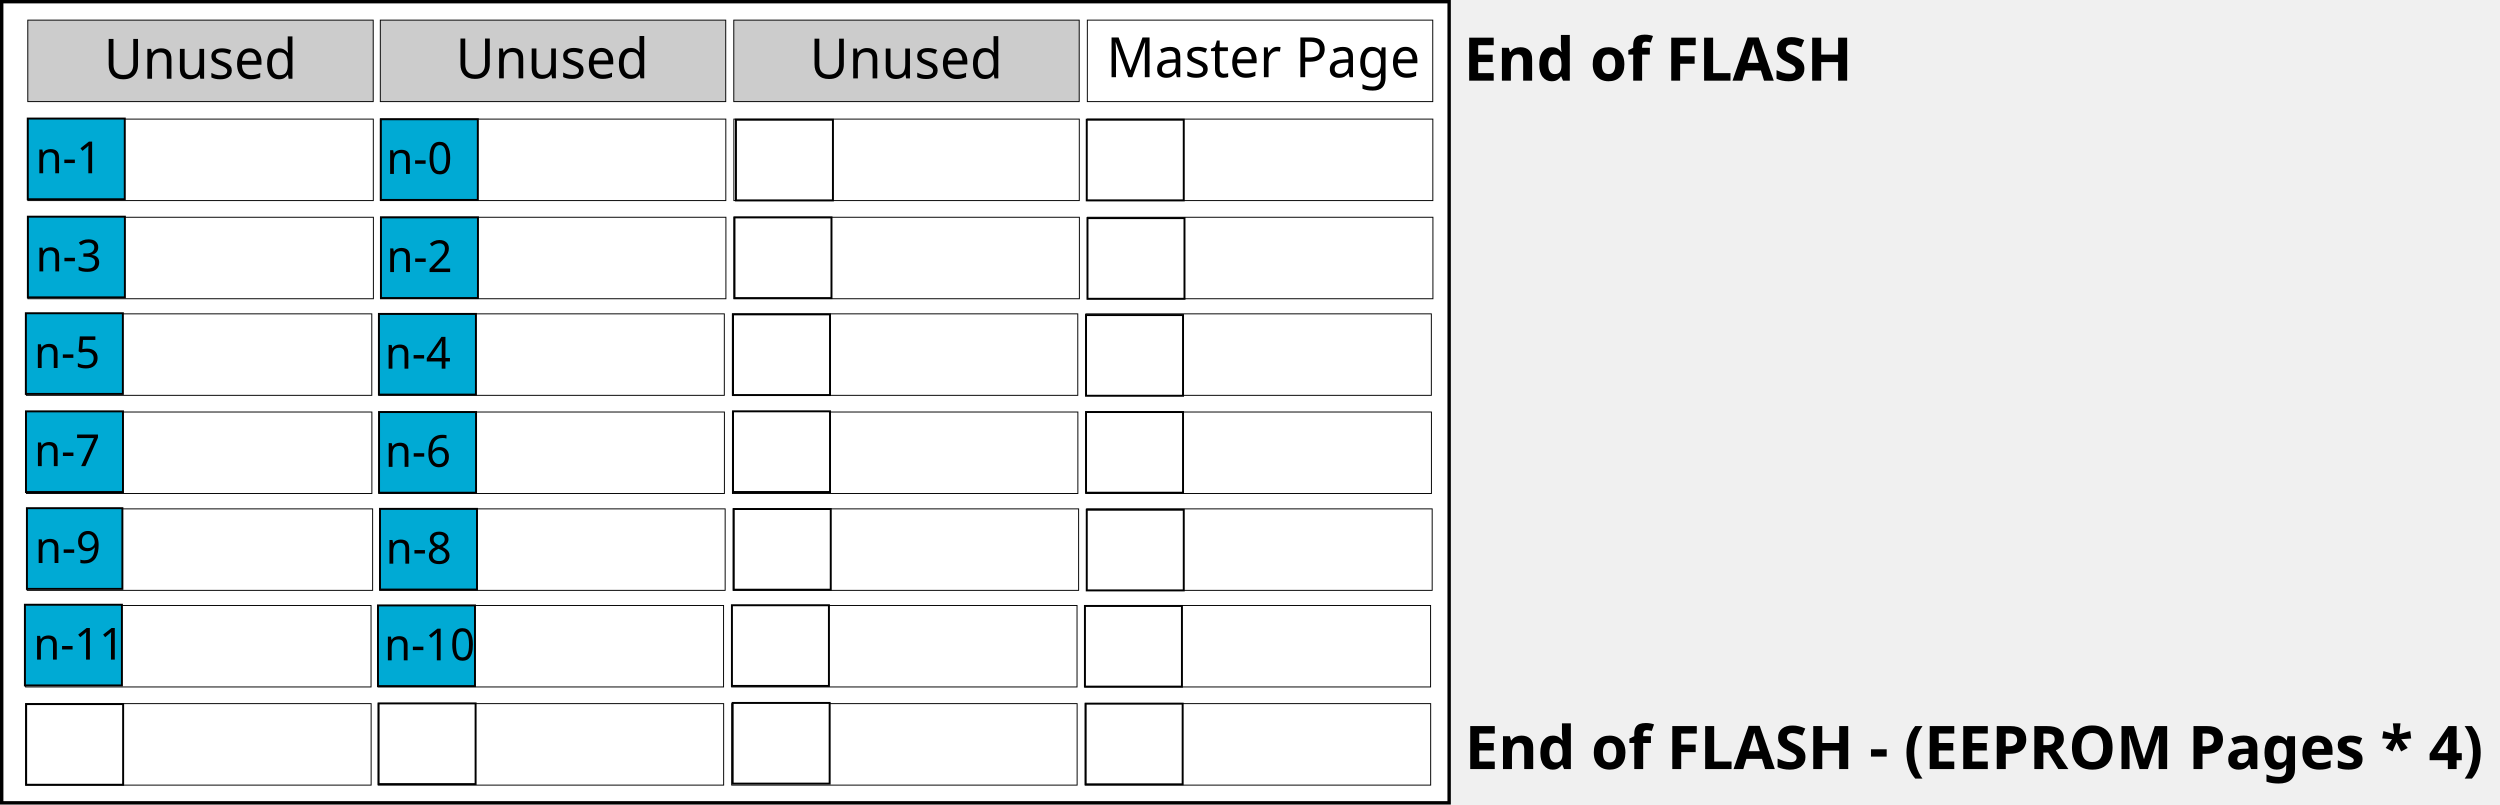
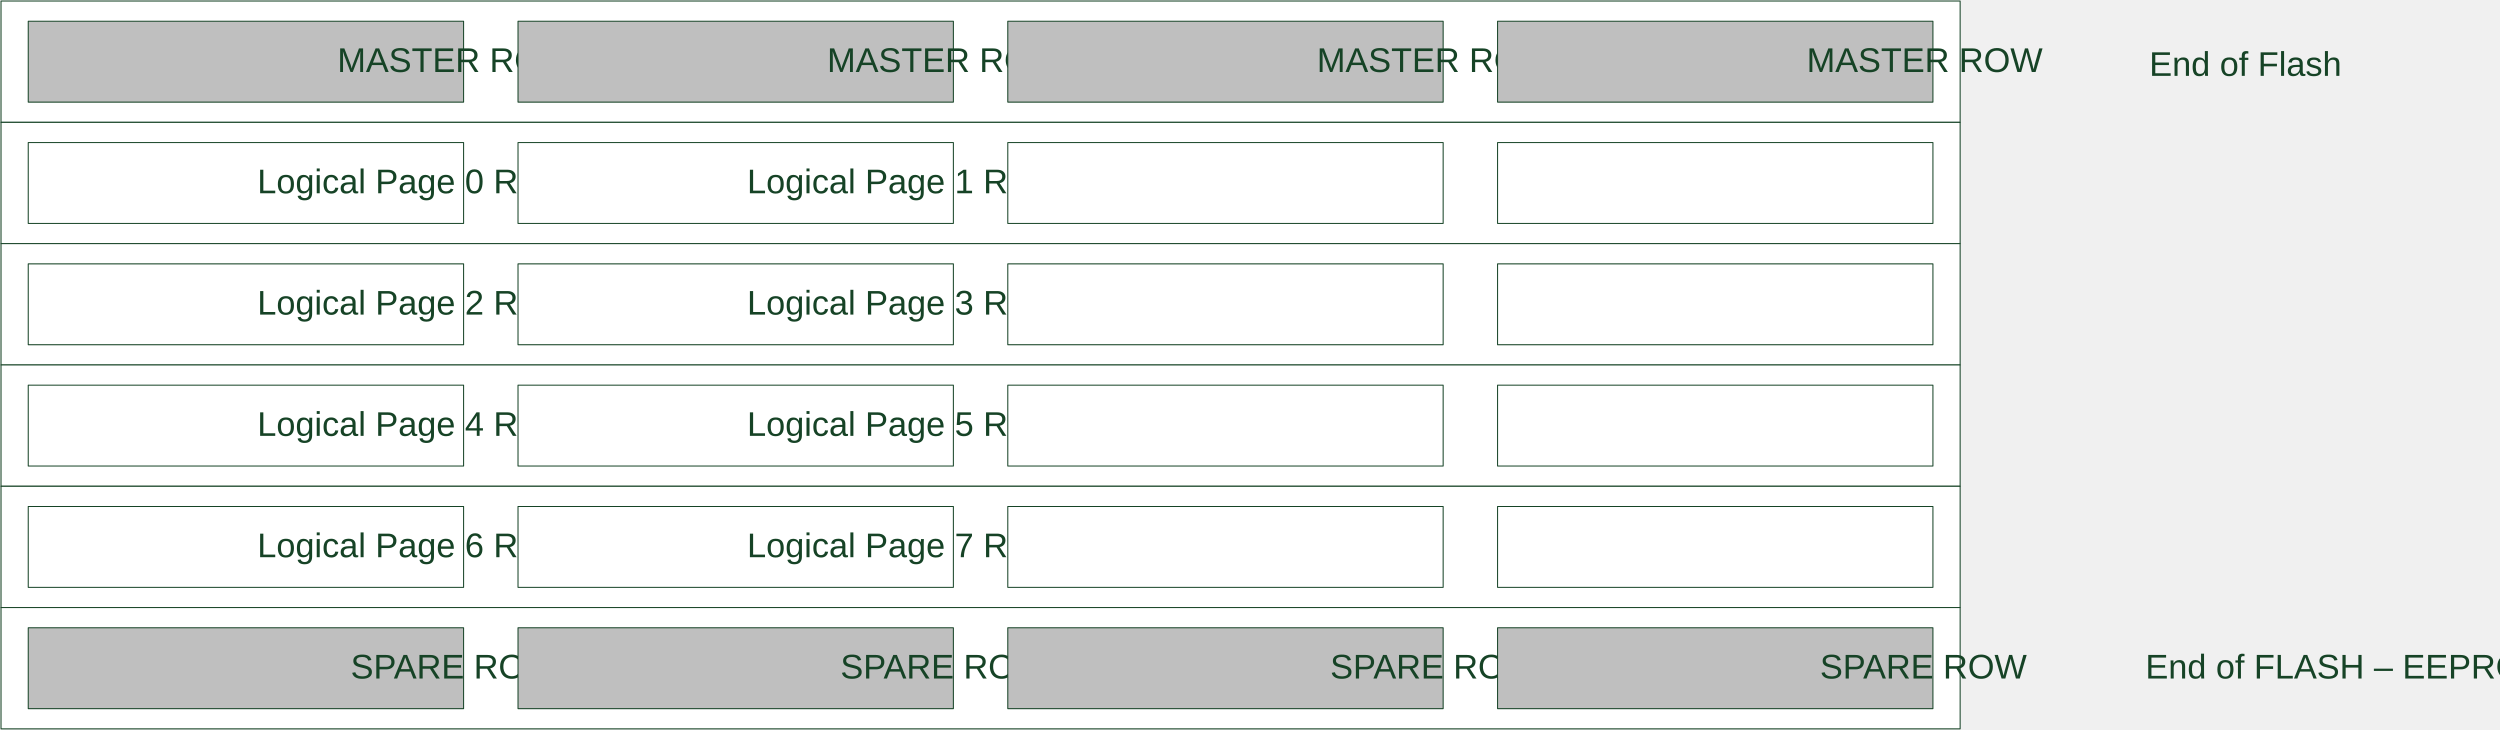
- <svg xmlns="http://www.w3.org/2000/svg" width="612.36" height="197.062" id="svg2" version="1.1">
-   <defs id="defs4" />
-   <g id="layer1" transform="translate(-59.5,-140.4375)">
-     <rect style="fill:#ffffff;fill-rule:evenodd;stroke:#000000;stroke-width:0.833px;stroke-linecap:butt;stroke-linejoin:miter;stroke-opacity:1" id="rect2985" width="354.542" height="196.236" x="59.916" y="140.85" />
-     <rect style="fill:#cccccc;stroke:#000000;stroke-width:0.234" id="rect3759" width="84.609" height="19.959" x="66.307" y="145.367" />
-     <rect style="fill:#cccccc;stroke:#000000;stroke-width:0.234" id="rect3759-1" width="84.609" height="19.959" x="152.655" y="145.367" />
-     <rect style="fill:#cccccc;stroke:#000000;stroke-width:0.234" id="rect3759-7" width="84.609" height="19.959" x="239.235" y="145.367" />
-     <rect style="fill:#ffffff;stroke:#000000;stroke-width:0.234" id="rect3759-1-4" width="84.609" height="19.959" x="325.835" y="145.367" />
-     <rect style="fill:#ffffff;stroke:#000000;stroke-width:0.234" id="rect3759-0" width="84.609" height="19.959" x="66.328" y="169.611" />
-     <rect style="fill:#ffffff;stroke:#000000;stroke-width:0.234" id="rect3759-1-9" width="84.609" height="19.959" x="152.675" y="169.611" />
-     <rect style="fill:#ffffff;stroke:#000000;stroke-width:0.234" id="rect3759-7-4" width="84.609" height="19.959" x="239.255" y="169.611" />
-     <rect style="fill:#ffffff;stroke:#000000;stroke-width:0.234" id="rect3759-1-4-8" width="84.609" height="19.959" x="325.856" y="169.611" />
-     <text xml:space="preserve" style="font-size:13.338px;font-style:normal;font-weight:normal;line-height:125%;letter-spacing:0px;word-spacing:0px;fill:#000000;fill-opacity:1;stroke:none;font-family:Sans" x="86.852" y="156.214" id="text3831" transform="scale(0.9780511,1.022442)">
-       <tspan id="tspan3833" x="86.852" y="156.214">Unused</tspan>
-     </text>
-     <text xml:space="preserve" style="font-size:13.338px;font-style:normal;font-weight:normal;line-height:125%;letter-spacing:0px;word-spacing:0px;fill:#000000;fill-opacity:1;stroke:none;font-family:Sans" x="174.951" y="156.116" id="text3831-8" transform="scale(0.9780511,1.022442)">
-       <tspan id="tspan3833-2" x="174.951" y="156.116">Unused</tspan>
-     </text>
-     <text xml:space="preserve" style="font-size:13.338px;font-style:normal;font-weight:normal;line-height:125%;letter-spacing:0px;word-spacing:0px;fill:#000000;fill-opacity:1;stroke:none;font-family:Sans" x="263.623" y="156.146" id="text3831-4" transform="scale(0.9780511,1.022442)">
-       <tspan id="tspan3833-5" x="263.623" y="156.146">Unused</tspan>
-     </text>
-     <text xml:space="preserve" style="font-size:13.338px;font-style:normal;font-weight:normal;line-height:125%;letter-spacing:0px;word-spacing:0px;fill:#000000;fill-opacity:1;stroke:none;font-family:Sans" x="337.919" y="155.856" id="text3831-5" transform="scale(0.9780511,1.022442)">
-       <tspan id="tspan3833-1" x="337.919" y="155.856">Master Page</tspan>
-     </text>
-     <rect style="fill:#00aad4;stroke:#000000;stroke-width:0.48;stroke-miterlimit:4;stroke-dasharray:none;stroke-dashoffset:0" id="rect3901" width="23.76" height="19.764" x="66.302" y="169.479" />
-     <text xml:space="preserve" style="font-size:10.759px;font-style:normal;font-weight:normal;line-height:125%;letter-spacing:0px;word-spacing:0px;fill:#000000;fill-opacity:1;stroke:none;font-family:Sans" x="68.722" y="181.548" id="text3903" transform="scale(0.9927544,1.007299)">
-       <tspan id="tspan3905" x="68.722" y="181.548">n-1</tspan>
-     </text>
-     <rect style="fill:#00aad4;stroke:#000000;stroke-width:0.48;stroke-miterlimit:4;stroke-dasharray:none;stroke-dashoffset:0" id="rect3901-2" width="23.76" height="19.764" x="152.782" y="169.646" />
-     <text xml:space="preserve" style="font-size:10.759px;font-style:normal;font-weight:normal;line-height:125%;letter-spacing:0px;word-spacing:0px;fill:#000000;fill-opacity:1;stroke:none;font-family:Sans" x="155.269" y="181.714" id="text3903-7" transform="scale(0.9927544,1.007299)">
-       <tspan id="tspan3905-6" x="155.269" y="181.714">n-0</tspan>
-     </text>
-     <text xml:space="preserve" style="font-size:14.707px;font-style:normal;font-variant:normal;font-weight:bold;font-stretch:normal;text-align:start;line-height:125%;letter-spacing:0px;word-spacing:0px;writing-mode:lr-tb;text-anchor:start;fill:#000000;fill-opacity:1;stroke:none;font-family:Sans;-inkscape-font-specification:Sans Bold" x="419.366" y="159.693" id="text3983" transform="scale(0.9968345,1.003176)">
-       <tspan id="tspan3985" x="419.366" y="159.693">End of FLASH</tspan>
-     </text>
-     <text xml:space="preserve" style="font-size:14.707px;font-style:normal;font-variant:normal;font-weight:bold;font-stretch:normal;text-align:start;line-height:125%;letter-spacing:0px;word-spacing:0px;writing-mode:lr-tb;text-anchor:start;fill:#000000;fill-opacity:1;stroke:none;font-family:Sans;-inkscape-font-specification:Sans Bold" x="419.629" y="327.777" id="text3983-1" transform="scale(0.9968345,1.003176)">
-       <tspan id="tspan3985-6" x="419.629" y="327.777">End of FLASH - (EEPROM Pages * 4)</tspan>
-     </text>
-     <rect style="fill:#ffffff;stroke:#000000;stroke-width:0.234" id="rect3759-0-8" width="84.609" height="19.959" x="66.349" y="193.654" />
-     <rect style="fill:#ffffff;stroke:#000000;stroke-width:0.234" id="rect3759-1-9-5" width="84.609" height="19.959" x="152.697" y="193.654" />
-     <rect style="fill:#ffffff;stroke:#000000;stroke-width:0.234" id="rect3759-7-4-7" width="84.609" height="19.959" x="239.277" y="193.654" />
-     <rect style="fill:#ffffff;stroke:#000000;stroke-width:0.234" id="rect3759-1-4-8-6" width="84.609" height="19.959" x="325.877" y="193.654" />
-     <rect style="fill:#00aad4;stroke:#000000;stroke-width:0.48;stroke-miterlimit:4;stroke-dasharray:none;stroke-dashoffset:0" id="rect3901-1" width="23.76" height="19.764" x="66.329" y="193.513" />
-     <text xml:space="preserve" style="font-size:10.759px;font-style:normal;font-weight:normal;line-height:125%;letter-spacing:0px;word-spacing:0px;fill:#000000;fill-opacity:1;stroke:none;font-family:Sans" x="68.744" y="205.418" id="text3903-8" transform="scale(0.9927544,1.007299)">
-       <tspan id="tspan3905-9" x="68.744" y="205.418">n-3</tspan>
-     </text>
-     <rect style="fill:#00aad4;stroke:#000000;stroke-width:0.48;stroke-miterlimit:4;stroke-dasharray:none;stroke-dashoffset:0" id="rect3901-2-2" width="23.76" height="19.764" x="152.81" y="193.68" />
-     <text xml:space="preserve" style="font-size:10.759px;font-style:normal;font-weight:normal;line-height:125%;letter-spacing:0px;word-spacing:0px;fill:#000000;fill-opacity:1;stroke:none;font-family:Sans" x="155.29" y="205.584" id="text3903-7-7" transform="scale(0.9927544,1.007299)">
-       <tspan id="tspan3905-6-9" x="155.29" y="205.584">n-2</tspan>
-     </text>
-     <rect style="fill:#ffffff;stroke:#000000;stroke-width:0.234" id="rect3759-0-3" width="84.609" height="19.959" x="65.96" y="217.314" />
-     <rect style="fill:#ffffff;stroke:#000000;stroke-width:0.234" id="rect3759-1-9-4" width="84.609" height="19.959" x="152.307" y="217.314" />
-     <rect style="fill:#ffffff;stroke:#000000;stroke-width:0.234" id="rect3759-7-4-1" width="84.609" height="19.959" x="238.887" y="217.314" />
-     <rect style="fill:#ffffff;stroke:#000000;stroke-width:0.234" id="rect3759-1-4-8-1" width="84.609" height="19.959" x="325.488" y="217.314" />
-     <rect style="fill:#00aad4;stroke:#000000;stroke-width:0.48;stroke-miterlimit:4;stroke-dasharray:none;stroke-dashoffset:0" id="rect3901-3" width="23.76" height="19.764" x="65.836" y="217.164" />
-     <text xml:space="preserve" style="font-size:10.759px;font-style:normal;font-weight:normal;line-height:125%;letter-spacing:0px;word-spacing:0px;fill:#000000;fill-opacity:1;stroke:none;font-family:Sans" x="68.351" y="228.906" id="text3903-87" transform="scale(0.9927544,1.007299)">
-       <tspan id="tspan3905-4" x="68.351" y="228.906">n-5</tspan>
-     </text>
-     <rect style="fill:#00aad4;stroke:#000000;stroke-width:0.48;stroke-miterlimit:4;stroke-dasharray:none;stroke-dashoffset:0" id="rect3901-2-27" width="23.76" height="19.764" x="152.316" y="217.331" />
-     <text xml:space="preserve" style="font-size:10.759px;font-style:normal;font-weight:normal;line-height:125%;letter-spacing:0px;word-spacing:0px;fill:#000000;fill-opacity:1;stroke:none;font-family:Sans" x="154.898" y="229.072" id="text3903-7-79" transform="scale(0.9927544,1.007299)">
-       <tspan id="tspan3905-6-3" x="154.898" y="229.072">n-4</tspan>
-     </text>
-     <rect style="fill:#ffffff;stroke:#000000;stroke-width:0.234" id="rect3759-0-8-2" width="84.609" height="19.959" x="65.981" y="241.358" />
-     <rect style="fill:#ffffff;stroke:#000000;stroke-width:0.234" id="rect3759-1-9-5-8" width="84.609" height="19.959" x="152.329" y="241.358" />
-     <rect style="fill:#ffffff;stroke:#000000;stroke-width:0.234" id="rect3759-7-4-7-6" width="84.609" height="19.959" x="238.909" y="241.358" />
-     <rect style="fill:#ffffff;stroke:#000000;stroke-width:0.234" id="rect3759-1-4-8-6-0" width="84.609" height="19.959" x="325.509" y="241.358" />
-     <rect style="fill:#00aad4;stroke:#000000;stroke-width:0.48;stroke-miterlimit:4;stroke-dasharray:none;stroke-dashoffset:0" id="rect3901-1-2" width="23.76" height="19.764" x="65.863" y="241.198" />
-     <text xml:space="preserve" style="font-size:10.759px;font-style:normal;font-weight:normal;line-height:125%;letter-spacing:0px;word-spacing:0px;fill:#000000;fill-opacity:1;stroke:none;font-family:Sans" x="68.373" y="252.775" id="text3903-8-4" transform="scale(0.9927544,1.007299)">
-       <tspan id="tspan3905-9-8" x="68.373" y="252.775">n-7</tspan>
-     </text>
-     <rect style="fill:#00aad4;stroke:#000000;stroke-width:0.48;stroke-miterlimit:4;stroke-dasharray:none;stroke-dashoffset:0" id="rect3901-2-2-6" width="23.76" height="19.764" x="152.344" y="241.365" />
-     <text xml:space="preserve" style="font-size:10.759px;font-style:normal;font-weight:normal;line-height:125%;letter-spacing:0px;word-spacing:0px;fill:#000000;fill-opacity:1;stroke:none;font-family:Sans" x="154.92" y="252.941" id="text3903-7-7-5" transform="scale(0.9927544,1.007299)">
-       <tspan id="tspan3905-6-9-0" x="154.92" y="252.941">n-6</tspan>
-     </text>
-     <rect style="fill:#ffffff;stroke:#000000;stroke-width:0.234" id="rect3759-0-8-8" width="84.609" height="19.959" x="66.165" y="265.083" />
-     <rect style="fill:#ffffff;stroke:#000000;stroke-width:0.234" id="rect3759-1-9-5-9" width="84.609" height="19.959" x="152.513" y="265.083" />
-     <rect style="fill:#ffffff;stroke:#000000;stroke-width:0.234" id="rect3759-7-4-7-3" width="84.609" height="19.959" x="239.093" y="265.083" />
-     <rect style="fill:#ffffff;stroke:#000000;stroke-width:0.234" id="rect3759-1-4-8-6-4" width="84.609" height="19.959" x="325.693" y="265.083" />
-     <rect style="fill:#00aad4;stroke:#000000;stroke-width:0.476;stroke-miterlimit:4;stroke-dasharray:none;stroke-dashoffset:0" id="rect3901-1-4" width="23.385" height="19.768" x="66.094" y="264.913" />
-     <text xml:space="preserve" style="font-size:10.759px;font-style:normal;font-weight:normal;line-height:125%;letter-spacing:0px;word-spacing:0px;fill:#000000;fill-opacity:1;stroke:none;font-family:Sans" x="68.558" y="276.329" id="text3903-8-6" transform="scale(0.9927544,1.007299)">
-       <tspan id="tspan3905-9-0" x="68.558" y="276.329">n-9</tspan>
-     </text>
-     <rect style="fill:#00aad4;stroke:#000000;stroke-width:0.48;stroke-miterlimit:4;stroke-dasharray:none;stroke-dashoffset:0" id="rect3901-2-2-66" width="23.76" height="19.764" x="152.577" y="265.082" />
-     <text xml:space="preserve" style="font-size:10.759px;font-style:normal;font-weight:normal;line-height:125%;letter-spacing:0px;word-spacing:0px;fill:#000000;fill-opacity:1;stroke:none;font-family:Sans" x="155.105" y="276.495" id="text3903-7-7-1" transform="scale(0.9927544,1.007299)">
-       <tspan id="tspan3905-6-9-8" x="155.105" y="276.495">n-8</tspan>
-     </text>
-     <rect style="fill:#ffffff;stroke:#000000;stroke-width:0.234" id="rect3759-0-3-8" width="84.609" height="19.959" x="65.776" y="288.744" />
-     <rect style="fill:#ffffff;stroke:#000000;stroke-width:0.234" id="rect3759-1-9-4-2" width="84.609" height="19.959" x="152.123" y="288.744" />
-     <rect style="fill:#ffffff;stroke:#000000;stroke-width:0.234" id="rect3759-7-4-1-9" width="84.609" height="19.959" x="238.703" y="288.744" />
-     <rect style="fill:#ffffff;stroke:#000000;stroke-width:0.234" id="rect3759-1-4-8-1-1" width="84.609" height="19.959" x="325.304" y="288.744" />
-     <rect style="fill:#00aad4;stroke:#000000;stroke-width:0.48;stroke-miterlimit:4;stroke-dasharray:none;stroke-dashoffset:0" id="rect3901-3-3" width="23.76" height="19.764" x="65.603" y="288.566" />
-     <text xml:space="preserve" style="font-size:10.759px;font-style:normal;font-weight:normal;line-height:125%;letter-spacing:0px;word-spacing:0px;fill:#000000;fill-opacity:1;stroke:none;font-family:Sans" x="68.166" y="299.818" id="text3903-87-5" transform="scale(0.9927544,1.007299)">
-       <tspan id="tspan3905-4-9" x="68.166" y="299.818">n-11</tspan>
-     </text>
-     <rect style="fill:#00aad4;stroke:#000000;stroke-width:0.48;stroke-miterlimit:4;stroke-dasharray:none;stroke-dashoffset:0" id="rect3901-2-27-8" width="23.76" height="19.764" x="152.083" y="288.733" />
-     <text xml:space="preserve" style="font-size:10.759px;font-style:normal;font-weight:normal;line-height:125%;letter-spacing:0px;word-spacing:0px;fill:#000000;fill-opacity:1;stroke:none;font-family:Sans" x="154.713" y="299.984" id="text3903-7-79-4" transform="scale(0.9927544,1.007299)">
-       <tspan id="tspan3905-6-3-0" x="154.713" y="299.984">n-10</tspan>
-     </text>
-     <rect style="fill:#ffffff;stroke:#000000;stroke-width:0.234" id="rect3759-0-8-2-4" width="84.609" height="19.959" x="65.797" y="312.787" />
-     <rect style="fill:#ffffff;stroke:#000000;stroke-width:0.234" id="rect3759-1-9-5-8-2" width="84.609" height="19.959" x="152.145" y="312.787" />
-     <rect style="fill:#ffffff;stroke:#000000;stroke-width:0.234" id="rect3759-7-4-7-6-0" width="84.609" height="19.959" x="238.725" y="312.787" />
-     <rect style="fill:#ffffff;stroke:#000000;stroke-width:0.234" id="rect3759-1-4-8-6-0-9" width="84.609" height="19.959" x="325.325" y="312.787" />
-     <rect style="fill:#ffffff;stroke:#000000;stroke-width:0.48;stroke-miterlimit:4;stroke-dasharray:none;stroke-dashoffset:0" id="rect3901-3-3-1" width="23.76" height="19.764" x="65.902" y="312.897" />
-     <rect style="fill:#ffffff;stroke:#000000;stroke-width:0.48;stroke-miterlimit:4;stroke-dasharray:none;stroke-dashoffset:0" id="rect3901-3-3-1-2" width="23.76" height="19.764" x="152.236" y="312.733" />
-     <rect style="fill:#ffffff;stroke:#000000;stroke-width:0.48;stroke-miterlimit:4;stroke-dasharray:none;stroke-dashoffset:0" id="rect3901-2-3-5" width="23.76" height="19.764" x="239.406" y="193.689" />
-     <rect style="fill:#ffffff;stroke:#000000;stroke-width:0.48;stroke-miterlimit:4;stroke-dasharray:none;stroke-dashoffset:0" id="rect3901-2-3-5-9" width="23.76" height="19.764" x="239.049" y="217.439" />
-     <rect style="fill:#ffffff;stroke:#000000;stroke-width:0.48;stroke-miterlimit:4;stroke-dasharray:none;stroke-dashoffset:0" id="rect3901-2-3-5-98" width="23.76" height="19.764" x="239.049" y="241.189" />
-     <rect style="fill:#ffffff;stroke:#000000;stroke-width:0.48;stroke-miterlimit:4;stroke-dasharray:none;stroke-dashoffset:0" id="rect3901-2-3-5-1" width="23.76" height="19.764" x="239.227" y="265.118" />
-     <rect style="fill:#ffffff;stroke:#000000;stroke-width:0.48;stroke-miterlimit:4;stroke-dasharray:none;stroke-dashoffset:0" id="rect3901-2-3-5-98-8" width="23.76" height="19.764" x="238.781" y="288.689" />
-     <rect style="fill:#ffffff;stroke:#000000;stroke-width:0.48;stroke-miterlimit:4;stroke-dasharray:none;stroke-dashoffset:0" id="rect3901-2-3-5-1-2" width="23.76" height="19.764" x="238.959" y="312.618" />
-     <rect style="fill:#ffffff;stroke:#000000;stroke-width:0.48;stroke-miterlimit:4;stroke-dasharray:none;stroke-dashoffset:0" id="rect3901-2-3-6" width="23.76" height="19.764" x="325.694" y="169.754" />
-     <rect style="fill:#ffffff;stroke:#000000;stroke-width:0.48;stroke-miterlimit:4;stroke-dasharray:none;stroke-dashoffset:0" id="rect3901-2-3-5-6" width="23.76" height="19.764" x="325.873" y="193.862" />
-     <rect style="fill:#ffffff;stroke:#000000;stroke-width:0.48;stroke-miterlimit:4;stroke-dasharray:none;stroke-dashoffset:0" id="rect3901-2-3-5-9-0" width="23.76" height="19.764" x="325.516" y="217.612" />
-     <rect style="fill:#ffffff;stroke:#000000;stroke-width:0.48;stroke-miterlimit:4;stroke-dasharray:none;stroke-dashoffset:0" id="rect3901-2-3-5-98-3" width="23.76" height="19.764" x="325.516" y="241.362" />
-     <rect style="fill:#ffffff;stroke:#000000;stroke-width:0.48;stroke-miterlimit:4;stroke-dasharray:none;stroke-dashoffset:0" id="rect3901-2-3-5-1-8" width="23.76" height="19.764" x="325.694" y="265.29" />
-     <rect style="fill:#ffffff;stroke:#000000;stroke-width:0.48;stroke-miterlimit:4;stroke-dasharray:none;stroke-dashoffset:0" id="rect3901-2-3-5-98-8-0" width="23.76" height="19.764" x="325.248" y="288.862" />
-     <rect style="fill:#ffffff;stroke:#000000;stroke-width:0.48;stroke-miterlimit:4;stroke-dasharray:none;stroke-dashoffset:0" id="rect3901-2-3-5-1-2-1" width="23.76" height="19.764" x="325.426" y="312.79" />
-     <rect style="fill:#ffffff;stroke:#000000;stroke-width:0.48;stroke-miterlimit:4;stroke-dasharray:none;stroke-dashoffset:0" id="rect3901-25" width="23.76" height="19.764" x="239.763" y="169.761" />
+ <svg xmlns="http://www.w3.org/2000/svg" xmlns:ns1="http://schemas.microsoft.com/visio/2003/SVGExtensions/" width="8.114in" height="2.369in" viewBox="0 0 584.188 170.559" xml:space="preserve" color-interpolation-filters="sRGB" class="st5">
+   <ns1:documentProperties ns1:langID="1033" ns1:metric="true" ns1:viewMarkup="false" />
+   <style type="text/css">
+ 	
+ 		.st1 {fill:#ffffff;stroke:#164326;stroke-linecap:round;stroke-linejoin:round;stroke-width:0.24}
+ 		.st2 {fill:#bfbfbf;stroke:#164326;stroke-linecap:round;stroke-linejoin:round;stroke-width:0.24}
+ 		.st3 {fill:#164326;font-family:Arial;font-size:0.667em}
+ 		.st4 {fill:none;stroke:none;stroke-linecap:round;stroke-linejoin:round;stroke-width:0.72}
+ 		.st5 {fill:none;fill-rule:evenodd;font-size:12;overflow:visible;stroke-linecap:square;stroke-miterlimit:3}
+ 	
+ 	</style>
+   <g ns1:mID="0" ns1:index="1" ns1:groupContext="foregroundPage">
+     <ns1:pageProperties ns1:drawingScale="0.0393701" ns1:pageScale="0.0393701" ns1:drawingUnits="24" ns1:shadowOffsetX="8.50394" ns1:shadowOffsetY="-8.50394" />
+     <g id="group6-1" transform="translate(0.24,-141.972)" ns1:mID="6" ns1:groupContext="group">
+       <g id="shape5-2" ns1:mID="5" ns1:groupContext="shape">
+         <ns1:userDefs>
+           <ns1:ud ns1:nameU="visVersion" ns1:val="VT0(12):26" />
+         </ns1:userDefs>
+         <rect x="0" y="142.212" width="457.795" height="28.346" class="st1" />
+       </g>
+       <g id="shape1-4" ns1:mID="1" ns1:groupContext="shape" transform="translate(6.35827,-4.72441)">
+         <ns1:userDefs>
+           <ns1:ud ns1:nameU="visVersion" ns1:val="VT0(12):26" />
+         </ns1:userDefs>
+         <ns1:textBlock ns1:margins="rect(4,4,4,4)" ns1:tabSpace="42.5197" />
+         <ns1:textRect cx="50.866" cy="161.11" width="101.74" height="18.898" />
+         <rect x="0" y="151.661" width="101.732" height="18.898" class="st2" />
+         <text x="23.31" y="163.51" class="st3" ns1:langID="1033">
+           <ns1:paragraph ns1:horizAlign="1" />
+           <ns1:tabList />MASTER ROW</text>
+       </g>
+       <g id="shape2-7" ns1:mID="2" ns1:groupContext="shape" transform="translate(120.807,-4.72441)">
+         <ns1:userDefs>
+           <ns1:ud ns1:nameU="visVersion" ns1:val="VT0(12):26" />
+         </ns1:userDefs>
+         <ns1:textBlock ns1:margins="rect(4,4,4,4)" ns1:tabSpace="42.5197" />
+         <ns1:textRect cx="50.866" cy="161.11" width="101.74" height="18.898" />
+         <rect x="0" y="151.661" width="101.732" height="18.898" class="st2" />
+         <text x="23.31" y="163.51" class="st3" ns1:langID="1033">
+           <ns1:paragraph ns1:horizAlign="1" />
+           <ns1:tabList />MASTER ROW</text>
+       </g>
+       <g id="shape3-10" ns1:mID="3" ns1:groupContext="shape" transform="translate(235.256,-4.72441)">
+         <ns1:userDefs>
+           <ns1:ud ns1:nameU="visVersion" ns1:val="VT0(12):26" />
+         </ns1:userDefs>
+         <ns1:textBlock ns1:margins="rect(4,4,4,4)" ns1:tabSpace="42.5197" />
+         <ns1:textRect cx="50.866" cy="161.11" width="101.74" height="18.898" />
+         <rect x="0" y="151.661" width="101.732" height="18.898" class="st2" />
+         <text x="23.31" y="163.51" class="st3" ns1:langID="1033">
+           <ns1:paragraph ns1:horizAlign="1" />
+           <ns1:tabList />MASTER ROW</text>
+       </g>
+       <g id="shape4-13" ns1:mID="4" ns1:groupContext="shape" transform="translate(349.705,-4.72441)">
+         <ns1:userDefs>
+           <ns1:ud ns1:nameU="visVersion" ns1:val="VT0(12):26" />
+         </ns1:userDefs>
+         <ns1:textBlock ns1:margins="rect(4,4,4,4)" ns1:tabSpace="42.5197" />
+         <ns1:textRect cx="50.866" cy="161.11" width="101.74" height="18.898" />
+         <rect x="0" y="151.661" width="101.732" height="18.898" class="st2" />
+         <text x="23.31" y="163.51" class="st3" ns1:langID="1033">
+           <ns1:paragraph ns1:horizAlign="1" />
+           <ns1:tabList />MASTER ROW</text>
+       </g>
+     </g>
+     <g id="group7-16" transform="translate(0.24,-113.626)" ns1:mID="7" ns1:groupContext="group">
+       <g id="shape8-17" ns1:mID="8" ns1:groupContext="shape">
+         <ns1:userDefs>
+           <ns1:ud ns1:nameU="visVersion" ns1:val="VT0(12):26" />
+         </ns1:userDefs>
+         <rect x="0" y="142.212" width="457.795" height="28.346" class="st1" />
+       </g>
+       <g id="shape9-19" ns1:mID="9" ns1:groupContext="shape" transform="translate(6.35827,-4.72441)">
+         <ns1:userDefs>
+           <ns1:ud ns1:nameU="visVersion" ns1:val="VT0(12):26" />
+         </ns1:userDefs>
+         <ns1:textBlock ns1:margins="rect(4,4,4,4)" ns1:tabSpace="42.5197" />
+         <ns1:textRect cx="50.866" cy="161.11" width="101.74" height="18.898" />
+         <rect x="0" y="151.661" width="101.732" height="18.898" class="st1" />
+         <text x="4.61" y="163.51" class="st3" ns1:langID="1033">
+           <ns1:paragraph ns1:horizAlign="1" />
+           <ns1:tabList />Logical Page 0 Revision 0</text>
+       </g>
+       <g id="shape10-22" ns1:mID="10" ns1:groupContext="shape" transform="translate(120.807,-4.72441)">
+         <ns1:userDefs>
+           <ns1:ud ns1:nameU="visVersion" ns1:val="VT0(12):26" />
+         </ns1:userDefs>
+         <ns1:textBlock ns1:margins="rect(4,4,4,4)" ns1:tabSpace="42.5197" />
+         <ns1:textRect cx="50.866" cy="161.11" width="101.74" height="18.898" />
+         <rect x="0" y="151.661" width="101.732" height="18.898" class="st1" />
+         <text x="4.61" y="163.51" class="st3" ns1:langID="1033">
+           <ns1:paragraph ns1:horizAlign="1" />
+           <ns1:tabList />Logical Page 1 Revision 0</text>
+       </g>
+       <g id="shape11-25" ns1:mID="11" ns1:groupContext="shape" transform="translate(235.256,-4.72441)">
+         <ns1:userDefs>
+           <ns1:ud ns1:nameU="visVersion" ns1:val="VT0(12):26" />
+         </ns1:userDefs>
+         <rect x="0" y="151.661" width="101.732" height="18.898" class="st1" />
+       </g>
+       <g id="shape12-27" ns1:mID="12" ns1:groupContext="shape" transform="translate(349.705,-4.72441)">
+         <ns1:userDefs>
+           <ns1:ud ns1:nameU="visVersion" ns1:val="VT0(12):26" />
+         </ns1:userDefs>
+         <rect x="0" y="151.661" width="101.732" height="18.898" class="st1" />
+       </g>
+     </g>
+     <g id="group13-29" transform="translate(0.24,-85.2794)" ns1:mID="13" ns1:groupContext="group">
+       <g id="shape14-30" ns1:mID="14" ns1:groupContext="shape">
+         <ns1:userDefs>
+           <ns1:ud ns1:nameU="visVersion" ns1:val="VT0(12):26" />
+         </ns1:userDefs>
+         <rect x="0" y="142.212" width="457.795" height="28.346" class="st1" />
+       </g>
+       <g id="shape15-32" ns1:mID="15" ns1:groupContext="shape" transform="translate(6.35827,-4.72441)">
+         <ns1:userDefs>
+           <ns1:ud ns1:nameU="visVersion" ns1:val="VT0(12):26" />
+         </ns1:userDefs>
+         <ns1:textBlock ns1:margins="rect(4,4,4,4)" ns1:tabSpace="42.5197" />
+         <ns1:textRect cx="50.866" cy="161.11" width="101.74" height="18.898" />
+         <rect x="0" y="151.661" width="101.732" height="18.898" class="st1" />
+         <text x="4.61" y="163.51" class="st3" ns1:langID="1033">
+           <ns1:paragraph ns1:horizAlign="1" />
+           <ns1:tabList />Logical Page 2 Revision 0</text>
+       </g>
+       <g id="shape16-35" ns1:mID="16" ns1:groupContext="shape" transform="translate(120.807,-4.72441)">
+         <ns1:userDefs>
+           <ns1:ud ns1:nameU="visVersion" ns1:val="VT0(12):26" />
+         </ns1:userDefs>
+         <ns1:textBlock ns1:margins="rect(4,4,4,4)" ns1:tabSpace="42.5197" />
+         <ns1:textRect cx="50.866" cy="161.11" width="101.74" height="18.898" />
+         <rect x="0" y="151.661" width="101.732" height="18.898" class="st1" />
+         <text x="4.61" y="163.51" class="st3" ns1:langID="1033">
+           <ns1:paragraph ns1:horizAlign="1" />
+           <ns1:tabList />Logical Page 3 Revision 0</text>
+       </g>
+       <g id="shape17-38" ns1:mID="17" ns1:groupContext="shape" transform="translate(235.256,-4.72441)">
+         <ns1:userDefs>
+           <ns1:ud ns1:nameU="visVersion" ns1:val="VT0(12):26" />
+         </ns1:userDefs>
+         <rect x="0" y="151.661" width="101.732" height="18.898" class="st1" />
+       </g>
+       <g id="shape18-40" ns1:mID="18" ns1:groupContext="shape" transform="translate(349.705,-4.72441)">
+         <ns1:userDefs>
+           <ns1:ud ns1:nameU="visVersion" ns1:val="VT0(12):26" />
+         </ns1:userDefs>
+         <rect x="0" y="151.661" width="101.732" height="18.898" class="st1" />
+       </g>
+     </g>
+     <g id="group19-42" transform="translate(0.24,-56.9329)" ns1:mID="19" ns1:groupContext="group">
+       <g id="shape20-43" ns1:mID="20" ns1:groupContext="shape">
+         <ns1:userDefs>
+           <ns1:ud ns1:nameU="visVersion" ns1:val="VT0(12):26" />
+         </ns1:userDefs>
+         <rect x="0" y="142.212" width="457.795" height="28.346" class="st1" />
+       </g>
+       <g id="shape21-45" ns1:mID="21" ns1:groupContext="shape" transform="translate(6.35827,-4.72441)">
+         <ns1:userDefs>
+           <ns1:ud ns1:nameU="visVersion" ns1:val="VT0(12):26" />
+         </ns1:userDefs>
+         <ns1:textBlock ns1:margins="rect(4,4,4,4)" ns1:tabSpace="42.5197" />
+         <ns1:textRect cx="50.866" cy="161.11" width="101.74" height="18.898" />
+         <rect x="0" y="151.661" width="101.732" height="18.898" class="st1" />
+         <text x="4.61" y="163.51" class="st3" ns1:langID="1033">
+           <ns1:paragraph ns1:horizAlign="1" />
+           <ns1:tabList />Logical Page 4 Revision 0</text>
+       </g>
+       <g id="shape22-48" ns1:mID="22" ns1:groupContext="shape" transform="translate(120.807,-4.72441)">
+         <ns1:userDefs>
+           <ns1:ud ns1:nameU="visVersion" ns1:val="VT0(12):26" />
+         </ns1:userDefs>
+         <ns1:textBlock ns1:margins="rect(4,4,4,4)" ns1:tabSpace="42.5197" />
+         <ns1:textRect cx="50.866" cy="161.11" width="101.74" height="18.898" />
+         <rect x="0" y="151.661" width="101.732" height="18.898" class="st1" />
+         <text x="4.61" y="163.51" class="st3" ns1:langID="1033">
+           <ns1:paragraph ns1:horizAlign="1" />
+           <ns1:tabList />Logical Page 5 Revision 0</text>
+       </g>
+       <g id="shape23-51" ns1:mID="23" ns1:groupContext="shape" transform="translate(235.256,-4.72441)">
+         <ns1:userDefs>
+           <ns1:ud ns1:nameU="visVersion" ns1:val="VT0(12):26" />
+         </ns1:userDefs>
+         <rect x="0" y="151.661" width="101.732" height="18.898" class="st1" />
+       </g>
+       <g id="shape24-53" ns1:mID="24" ns1:groupContext="shape" transform="translate(349.705,-4.72441)">
+         <ns1:userDefs>
+           <ns1:ud ns1:nameU="visVersion" ns1:val="VT0(12):26" />
+         </ns1:userDefs>
+         <rect x="0" y="151.661" width="101.732" height="18.898" class="st1" />
+       </g>
+     </g>
+     <g id="group25-55" transform="translate(0.24,-28.5865)" ns1:mID="25" ns1:groupContext="group">
+       <g id="shape26-56" ns1:mID="26" ns1:groupContext="shape">
+         <ns1:userDefs>
+           <ns1:ud ns1:nameU="visVersion" ns1:val="VT0(12):26" />
+         </ns1:userDefs>
+         <rect x="0" y="142.212" width="457.795" height="28.346" class="st1" />
+       </g>
+       <g id="shape27-58" ns1:mID="27" ns1:groupContext="shape" transform="translate(6.35827,-4.72441)">
+         <ns1:userDefs>
+           <ns1:ud ns1:nameU="visVersion" ns1:val="VT0(12):26" />
+         </ns1:userDefs>
+         <ns1:textBlock ns1:margins="rect(4,4,4,4)" ns1:tabSpace="42.5197" />
+         <ns1:textRect cx="50.866" cy="161.11" width="101.74" height="18.898" />
+         <rect x="0" y="151.661" width="101.732" height="18.898" class="st1" />
+         <text x="4.61" y="163.51" class="st3" ns1:langID="1033">
+           <ns1:paragraph ns1:horizAlign="1" />
+           <ns1:tabList />Logical Page 6 Revision 0</text>
+       </g>
+       <g id="shape28-61" ns1:mID="28" ns1:groupContext="shape" transform="translate(120.807,-4.72441)">
+         <ns1:userDefs>
+           <ns1:ud ns1:nameU="visVersion" ns1:val="VT0(12):26" />
+         </ns1:userDefs>
+         <ns1:textBlock ns1:margins="rect(4,4,4,4)" ns1:tabSpace="42.5197" />
+         <ns1:textRect cx="50.866" cy="161.11" width="101.74" height="18.898" />
+         <rect x="0" y="151.661" width="101.732" height="18.898" class="st1" />
+         <text x="4.61" y="163.51" class="st3" ns1:langID="1033">
+           <ns1:paragraph ns1:horizAlign="1" />
+           <ns1:tabList />Logical Page 7 Revision 0</text>
+       </g>
+       <g id="shape29-64" ns1:mID="29" ns1:groupContext="shape" transform="translate(235.256,-4.72441)">
+         <ns1:userDefs>
+           <ns1:ud ns1:nameU="visVersion" ns1:val="VT0(12):26" />
+         </ns1:userDefs>
+         <rect x="0" y="151.661" width="101.732" height="18.898" class="st1" />
+       </g>
+       <g id="shape30-66" ns1:mID="30" ns1:groupContext="shape" transform="translate(349.705,-4.72441)">
+         <ns1:userDefs>
+           <ns1:ud ns1:nameU="visVersion" ns1:val="VT0(12):26" />
+         </ns1:userDefs>
+         <rect x="0" y="151.661" width="101.732" height="18.898" class="st1" />
+       </g>
+     </g>
+     <g id="group31-68" transform="translate(0.24,-0.24)" ns1:mID="31" ns1:groupContext="group">
+       <g id="shape32-69" ns1:mID="32" ns1:groupContext="shape">
+         <ns1:userDefs>
+           <ns1:ud ns1:nameU="visVersion" ns1:val="VT0(12):26" />
+         </ns1:userDefs>
+         <rect x="0" y="142.212" width="457.795" height="28.346" class="st1" />
+       </g>
+       <g id="shape33-71" ns1:mID="33" ns1:groupContext="shape" transform="translate(6.35827,-4.72441)">
+         <ns1:userDefs>
+           <ns1:ud ns1:nameU="visVersion" ns1:val="VT0(12):26" />
+         </ns1:userDefs>
+         <ns1:textBlock ns1:margins="rect(4,4,4,4)" ns1:tabSpace="42.5197" />
+         <ns1:textRect cx="50.866" cy="161.11" width="101.74" height="18.898" />
+         <rect x="0" y="151.661" width="101.732" height="18.898" class="st2" />
+         <text x="26.42" y="163.51" class="st3" ns1:langID="1033">
+           <ns1:paragraph ns1:horizAlign="1" />
+           <ns1:tabList />SPARE ROW</text>
+       </g>
+       <g id="shape34-74" ns1:mID="34" ns1:groupContext="shape" transform="translate(120.807,-4.72441)">
+         <ns1:userDefs>
+           <ns1:ud ns1:nameU="visVersion" ns1:val="VT0(12):26" />
+         </ns1:userDefs>
+         <ns1:textBlock ns1:margins="rect(4,4,4,4)" ns1:tabSpace="42.5197" />
+         <ns1:textRect cx="50.866" cy="161.11" width="101.74" height="18.898" />
+         <rect x="0" y="151.661" width="101.732" height="18.898" class="st2" />
+         <text x="26.42" y="163.51" class="st3" ns1:langID="1033">
+           <ns1:paragraph ns1:horizAlign="1" />
+           <ns1:tabList />SPARE ROW</text>
+       </g>
+       <g id="shape35-77" ns1:mID="35" ns1:groupContext="shape" transform="translate(235.256,-4.72441)">
+         <ns1:userDefs>
+           <ns1:ud ns1:nameU="visVersion" ns1:val="VT0(12):26" />
+         </ns1:userDefs>
+         <ns1:textBlock ns1:margins="rect(4,4,4,4)" ns1:tabSpace="42.5197" />
+         <ns1:textRect cx="50.866" cy="161.11" width="101.74" height="18.898" />
+         <rect x="0" y="151.661" width="101.732" height="18.898" class="st2" />
+         <text x="26.42" y="163.51" class="st3" ns1:langID="1033">
+           <ns1:paragraph ns1:horizAlign="1" />
+           <ns1:tabList />SPARE ROW</text>
+       </g>
+       <g id="shape36-80" ns1:mID="36" ns1:groupContext="shape" transform="translate(349.705,-4.72441)">
+         <ns1:userDefs>
+           <ns1:ud ns1:nameU="visVersion" ns1:val="VT0(12):26" />
+         </ns1:userDefs>
+         <ns1:textBlock ns1:margins="rect(4,4,4,4)" ns1:tabSpace="42.5197" />
+         <ns1:textRect cx="50.866" cy="161.11" width="101.74" height="18.898" />
+         <rect x="0" y="151.661" width="101.732" height="18.898" class="st2" />
+         <text x="26.42" y="163.51" class="st3" ns1:langID="1033">
+           <ns1:paragraph ns1:horizAlign="1" />
+           <ns1:tabList />SPARE ROW</text>
+       </g>
+     </g>
+     <g id="shape37-83" ns1:mID="37" ns1:groupContext="shape" transform="translate(458.209,-147.232)">
+       <ns1:textBlock ns1:margins="rect(4,4,4,4)" ns1:tabSpace="42.5197" />
+       <ns1:textRect cx="62.63" cy="162.559" width="125.26" height="16" />
+       <rect x="0" y="154.559" width="125.26" height="16" class="st4" />
+       <text x="4" y="164.96" class="st3" ns1:langID="1033">
+         <ns1:paragraph />
+         <ns1:tabList />End of Flash</text>
+     </g>
+     <g id="shape38-86" ns1:mID="38" ns1:groupContext="shape" transform="translate(457.311,-6.41323)">
+       <ns1:textBlock ns1:margins="rect(4,4,4,4)" ns1:tabSpace="42.5197" />
+       <ns1:textRect cx="63.079" cy="162.559" width="126.16" height="16" />
+       <rect x="0" y="154.559" width="126.157" height="16" class="st4" />
+       <text x="4" y="164.96" class="st3" ns1:langID="1033">
+         <ns1:paragraph />
+         <ns1:tabList />End of FLASH – EEPROM Rows</text>
+     </g>
  </g>
</svg>
